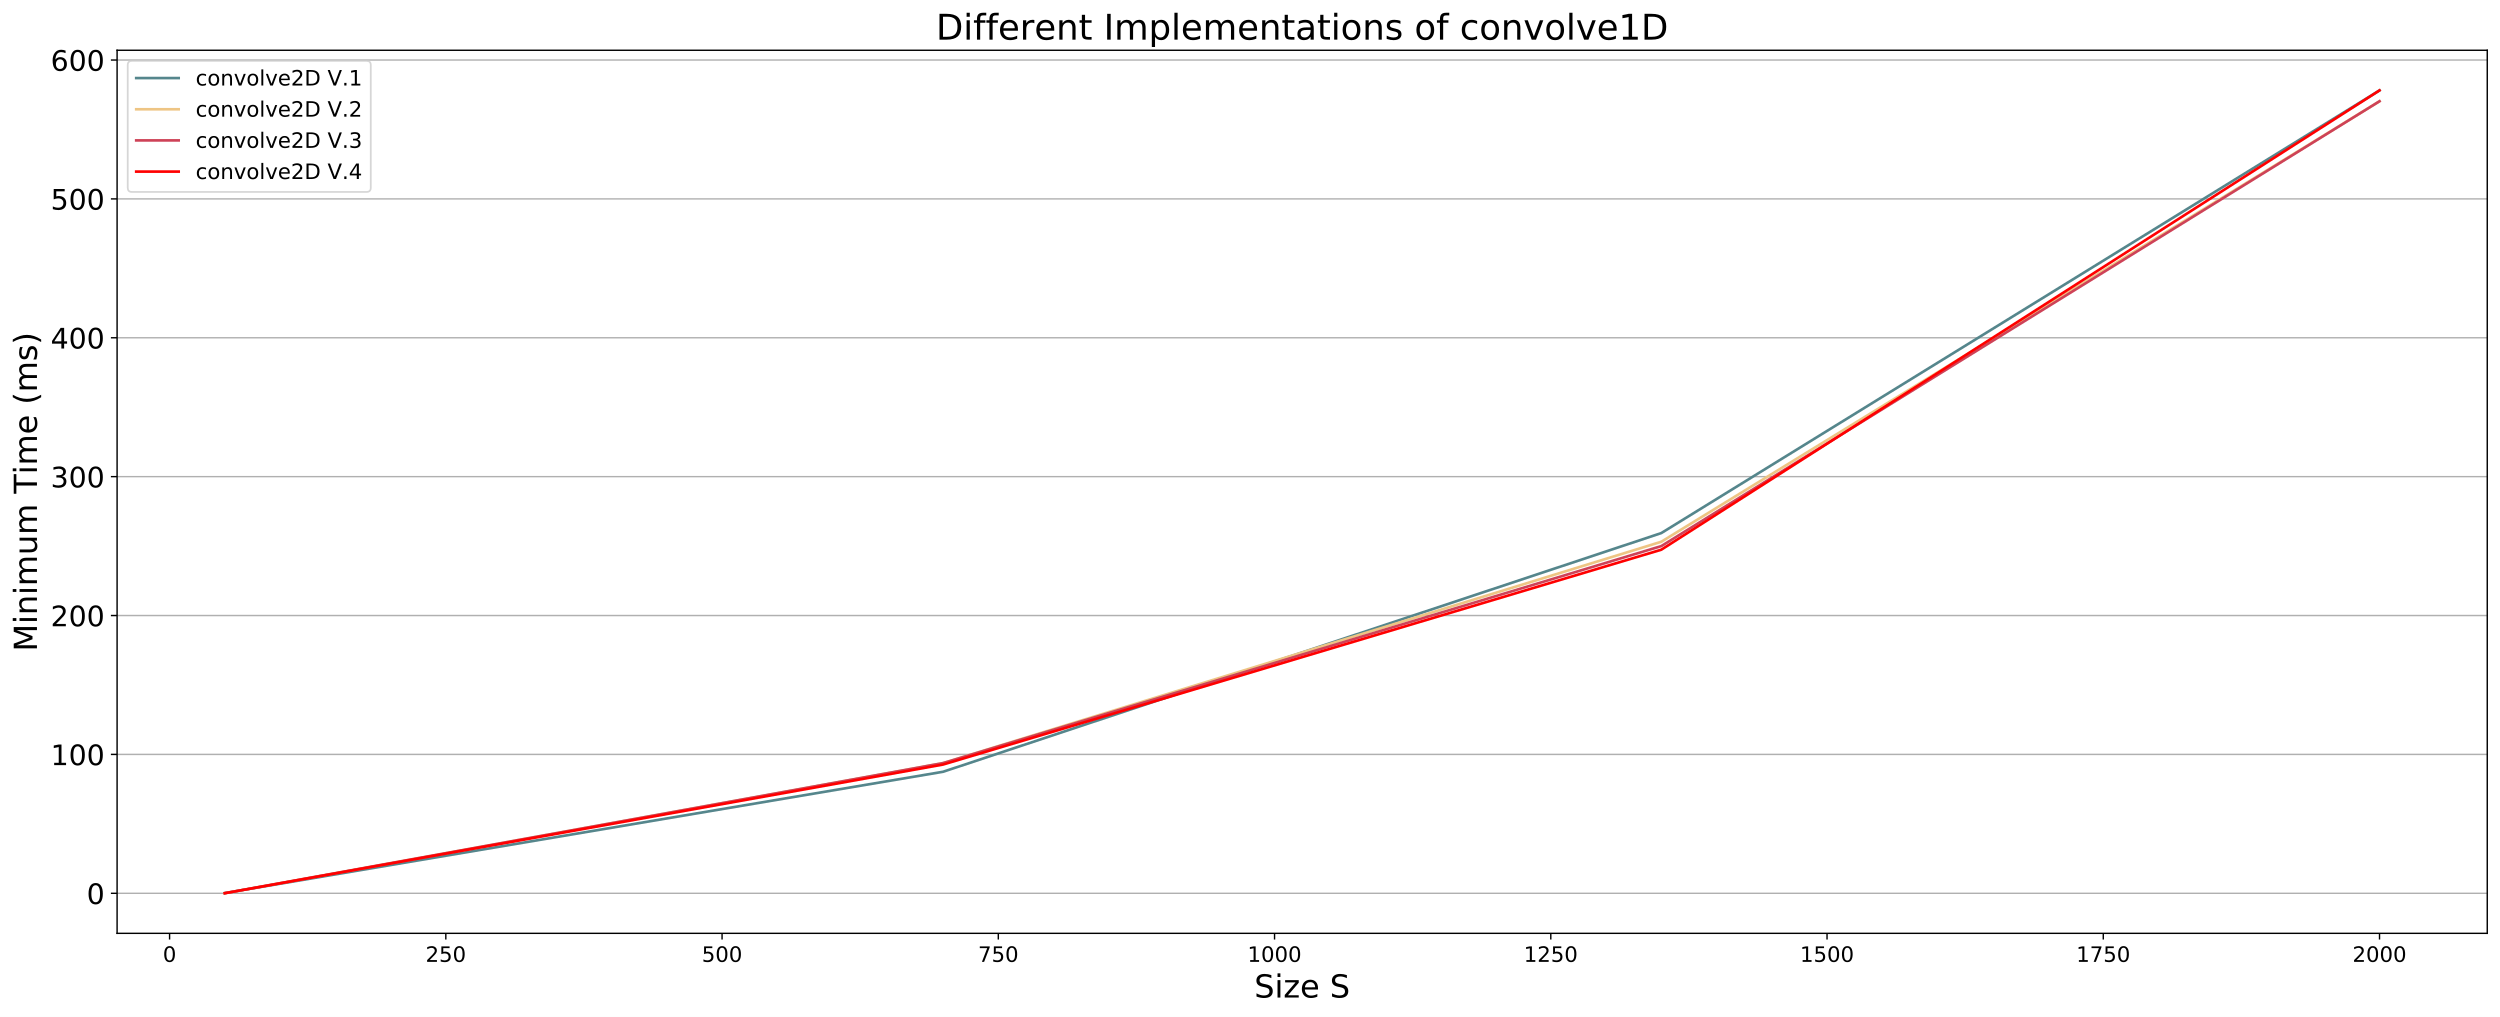
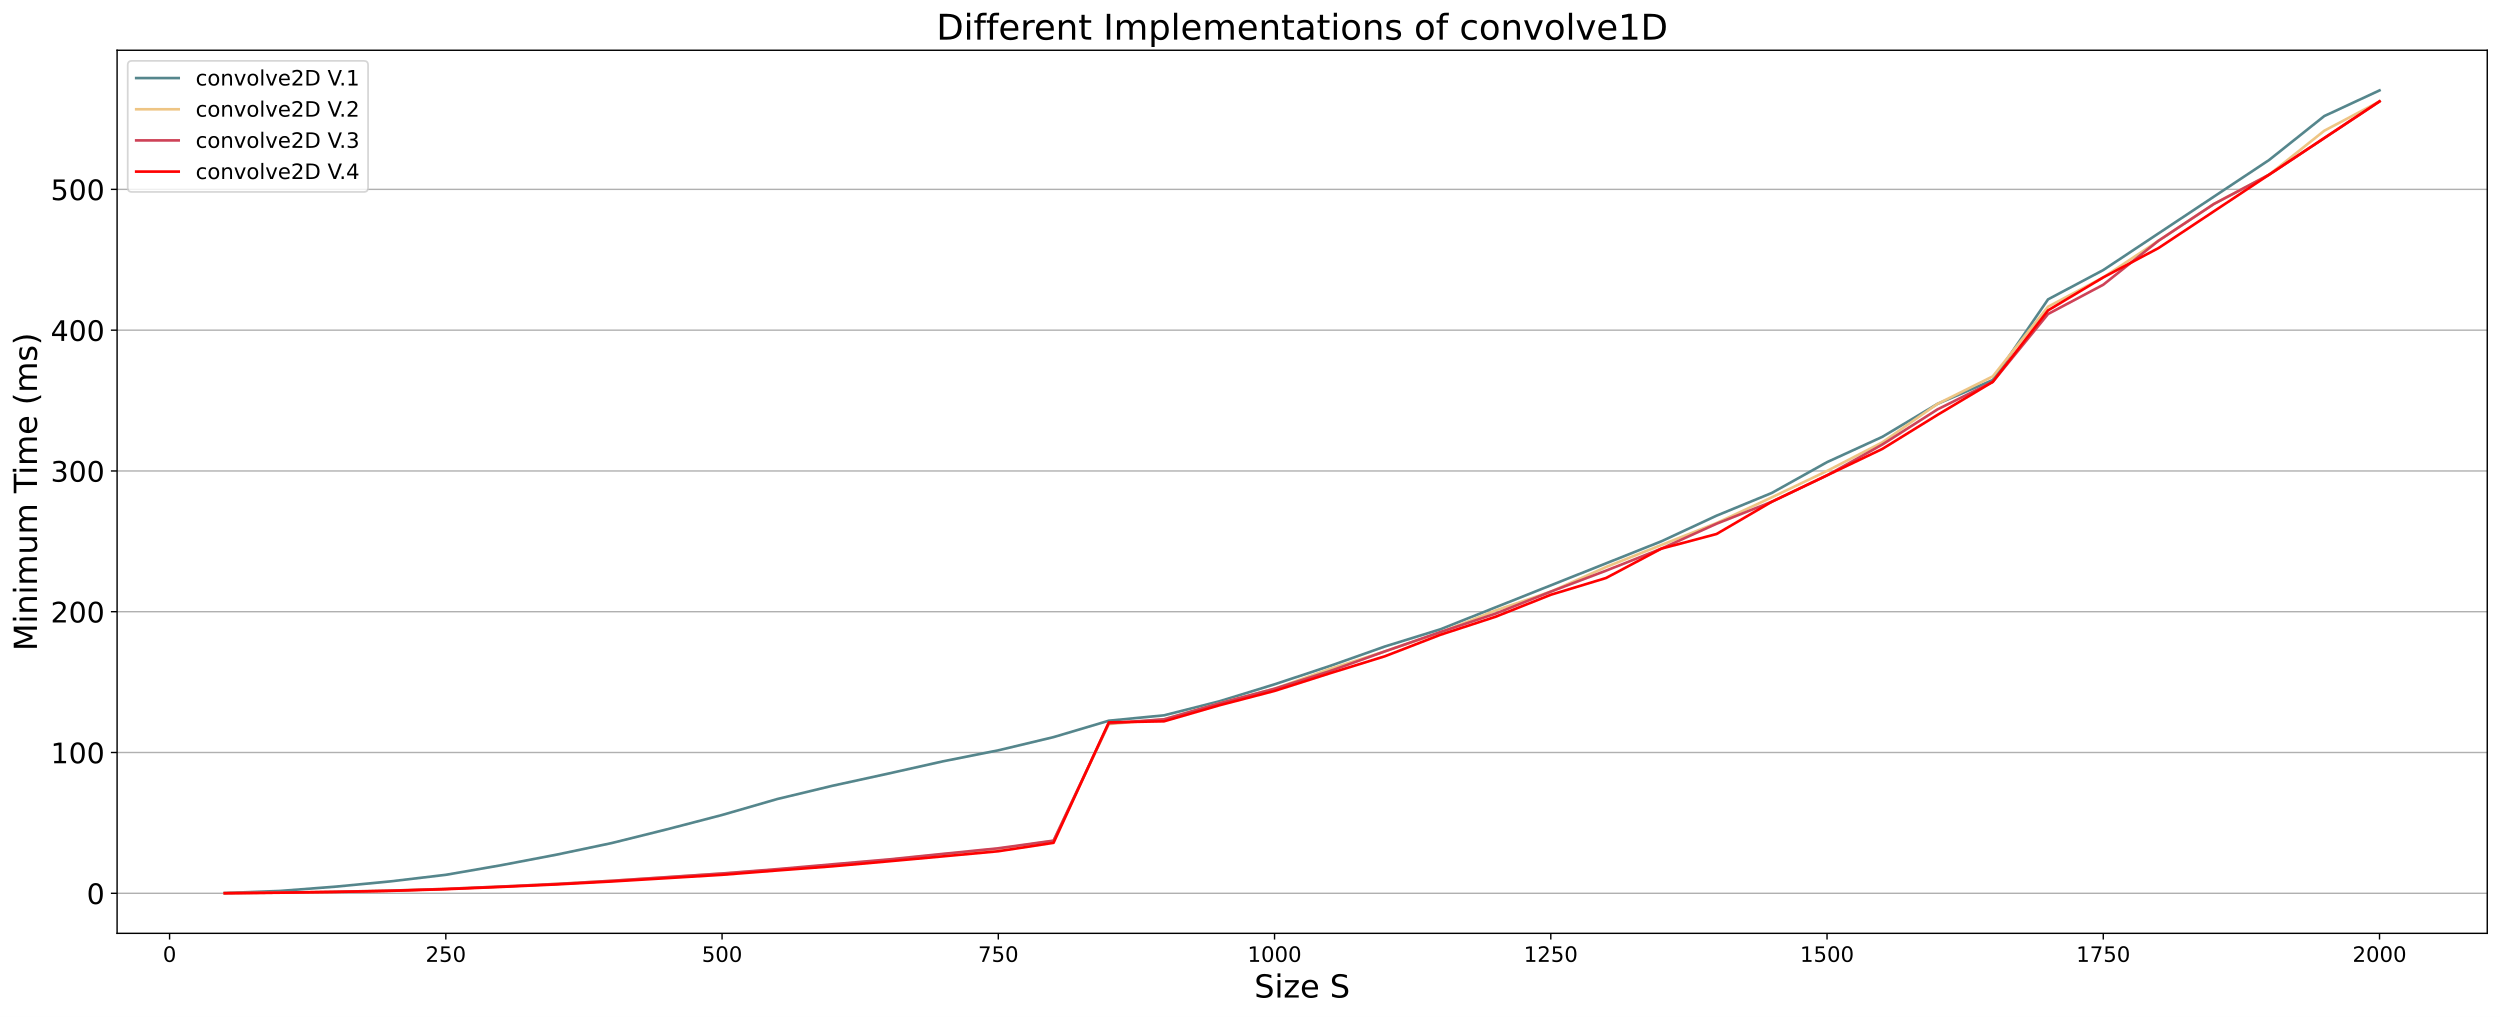
<svg xmlns="http://www.w3.org/2000/svg" xmlns:xlink="http://www.w3.org/1999/xlink" height="574.591pt" version="1.1" viewBox="0 0 1412.561 574.591" width="1412.561pt">
  <defs>
    <style type="text/css">
*{stroke-linecap:butt;stroke-linejoin:round;}
  </style>
  </defs>
  <g id="figure_1">
    <g id="patch_1">
      <path d="M 0 574.591  L 1412.561 574.591  L 1412.561 0  L 0 0  z " style="fill:#ffffff;" />
    </g>
    <g id="axes_1">
      <g id="patch_2">
        <path d="M 66.161 527.357  L 1405.361 527.357  L 1405.361 28.397  L 66.161 28.397  z " style="fill:#ffffff;" />
      </g>
      <g id="matplotlib.axis_1">
        <g id="xtick_1">
          <g id="line2d_1">
            <defs>
-               <path d="M 0 0  L 0 3.5  " id="m51ea90dd33" style="stroke:#000000;stroke-width:0.8;" />
-             </defs>
-             <g>
-               <use style="stroke:#000000;stroke-width:0.8;" x="95.817" xlink:href="#m51ea90dd33" y="527.357" />
+               <path d="M 0 0  L 0 3.5  " id="m5231cfa081" style="stroke:#000000;stroke-width:0.8;" />
+             </defs>
+             <g>
+               <use style="stroke:#000000;stroke-width:0.8;" x="95.817" xlink:href="#m5231cfa081" y="527.357" />
            </g>
          </g>
          <g id="text_1">
            <defs>
              <path d="M 31.781 66.406  Q 24.172 66.406 20.328 58.906  Q 16.5 51.422 16.5 36.375  Q 16.5 21.391 20.328 13.891  Q 24.172 6.391 31.781 6.391  Q 39.453 6.391 43.281 13.891  Q 47.125 21.391 47.125 36.375  Q 47.125 51.422 43.281 58.906  Q 39.453 66.406 31.781 66.406  z M 31.781 74.219  Q 44.047 74.219 50.516 64.516  Q 56.984 54.828 56.984 36.375  Q 56.984 17.969 50.516 8.266  Q 44.047 -1.422 31.781 -1.422  Q 19.531 -1.422 13.062 8.266  Q 6.594 17.969 6.594 36.375  Q 6.594 54.828 13.062 64.516  Q 19.531 74.219 31.781 74.219  z " id="DejaVuSans-48" />
            </defs>
            <g transform="translate(91.99907 543.475)scale(0.12 -0.12)">
              <use xlink:href="#DejaVuSans-48" />
            </g>
          </g>
        </g>
        <g id="xtick_2">
          <g id="line2d_2">
            <g>
-               <use style="stroke:#000000;stroke-width:0.8;" x="251.9" xlink:href="#m51ea90dd33" y="527.357" />
+               <use style="stroke:#000000;stroke-width:0.8;" x="251.9" xlink:href="#m5231cfa081" y="527.357" />
            </g>
          </g>
          <g id="text_2">
            <defs>
              <path d="M 19.188 8.297  L 53.609 8.297  L 53.609 0  L 7.328 0  L 7.328 8.297  Q 12.938 14.109 22.625 23.891  Q 32.328 33.688 34.812 36.531  Q 39.547 41.844 41.422 45.531  Q 43.312 49.219 43.312 52.781  Q 43.312 58.594 39.234 62.25  Q 35.156 65.922 28.609 65.922  Q 23.969 65.922 18.812 64.312  Q 13.672 62.703 7.812 59.422  L 7.812 69.391  Q 13.766 71.781 18.938 73  Q 24.125 74.219 28.422 74.219  Q 39.75 74.219 46.484 68.547  Q 53.219 62.891 53.219 53.422  Q 53.219 48.922 51.531 44.891  Q 49.859 40.875 45.406 35.406  Q 44.188 33.984 37.641 27.219  Q 31.109 20.453 19.188 8.297  z " id="DejaVuSans-50" />
              <path d="M 10.797 72.906  L 49.516 72.906  L 49.516 64.594  L 19.828 64.594  L 19.828 46.734  Q 21.969 47.469 24.109 47.828  Q 26.266 48.188 28.422 48.188  Q 40.625 48.188 47.75 41.5  Q 54.891 34.812 54.891 23.391  Q 54.891 11.625 47.562 5.094  Q 40.234 -1.422 26.906 -1.422  Q 22.312 -1.422 17.547 -0.641  Q 12.797 0.141 7.719 1.703  L 7.719 11.625  Q 12.109 9.234 16.797 8.062  Q 21.484 6.891 26.703 6.891  Q 35.156 6.891 40.078 11.328  Q 45.016 15.766 45.016 23.391  Q 45.016 31 40.078 35.438  Q 35.156 39.891 26.703 39.891  Q 22.75 39.891 18.812 39.016  Q 14.891 38.141 10.797 36.281  z " id="DejaVuSans-53" />
            </defs>
            <g transform="translate(240.448 543.475)scale(0.12 -0.12)">
              <use xlink:href="#DejaVuSans-50" />
              <use x="63.623" xlink:href="#DejaVuSans-53" />
              <use x="127.246" xlink:href="#DejaVuSans-48" />
            </g>
          </g>
        </g>
        <g id="xtick_3">
          <g id="line2d_3">
            <g>
-               <use style="stroke:#000000;stroke-width:0.8;" x="407.984" xlink:href="#m51ea90dd33" y="527.357" />
+               <use style="stroke:#000000;stroke-width:0.8;" x="407.984" xlink:href="#m5231cfa081" y="527.357" />
            </g>
          </g>
          <g id="text_3">
            <g transform="translate(396.5319 543.475)scale(0.12 -0.12)">
              <use xlink:href="#DejaVuSans-53" />
              <use x="63.623" xlink:href="#DejaVuSans-48" />
              <use x="127.246" xlink:href="#DejaVuSans-48" />
            </g>
          </g>
        </g>
        <g id="xtick_4">
          <g id="line2d_4">
            <g>
-               <use style="stroke:#000000;stroke-width:0.8;" x="564.068" xlink:href="#m51ea90dd33" y="527.357" />
+               <use style="stroke:#000000;stroke-width:0.8;" x="564.068" xlink:href="#m5231cfa081" y="527.357" />
            </g>
          </g>
          <g id="text_4">
            <defs>
              <path d="M 8.203 72.906  L 55.078 72.906  L 55.078 68.703  L 28.609 0  L 18.312 0  L 43.219 64.594  L 8.203 64.594  z " id="DejaVuSans-55" />
            </defs>
            <g transform="translate(552.6158 543.475)scale(0.12 -0.12)">
              <use xlink:href="#DejaVuSans-55" />
              <use x="63.623" xlink:href="#DejaVuSans-53" />
              <use x="127.246" xlink:href="#DejaVuSans-48" />
            </g>
          </g>
        </g>
        <g id="xtick_5">
          <g id="line2d_5">
            <g>
-               <use style="stroke:#000000;stroke-width:0.8;" x="720.152" xlink:href="#m51ea90dd33" y="527.357" />
+               <use style="stroke:#000000;stroke-width:0.8;" x="720.152" xlink:href="#m5231cfa081" y="527.357" />
            </g>
          </g>
          <g id="text_5">
            <defs>
              <path d="M 12.406 8.297  L 28.516 8.297  L 28.516 63.922  L 10.984 60.406  L 10.984 69.391  L 28.422 72.906  L 38.281 72.906  L 38.281 8.297  L 54.391 8.297  L 54.391 0  L 12.406 0  z " id="DejaVuSans-49" />
            </defs>
            <g transform="translate(704.8822 543.475)scale(0.12 -0.12)">
              <use xlink:href="#DejaVuSans-49" />
              <use x="63.623" xlink:href="#DejaVuSans-48" />
              <use x="127.246" xlink:href="#DejaVuSans-48" />
              <use x="190.869" xlink:href="#DejaVuSans-48" />
            </g>
          </g>
        </g>
        <g id="xtick_6">
          <g id="line2d_6">
            <g>
-               <use style="stroke:#000000;stroke-width:0.8;" x="876.236" xlink:href="#m51ea90dd33" y="527.357" />
+               <use style="stroke:#000000;stroke-width:0.8;" x="876.236" xlink:href="#m5231cfa081" y="527.357" />
            </g>
          </g>
          <g id="text_6">
            <g transform="translate(860.9661 543.475)scale(0.12 -0.12)">
              <use xlink:href="#DejaVuSans-49" />
              <use x="63.623" xlink:href="#DejaVuSans-50" />
              <use x="127.246" xlink:href="#DejaVuSans-53" />
              <use x="190.869" xlink:href="#DejaVuSans-48" />
            </g>
          </g>
        </g>
        <g id="xtick_7">
          <g id="line2d_7">
            <g>
-               <use style="stroke:#000000;stroke-width:0.8;" x="1032.32" xlink:href="#m51ea90dd33" y="527.357" />
+               <use style="stroke:#000000;stroke-width:0.8;" x="1032.32" xlink:href="#m5231cfa081" y="527.357" />
            </g>
          </g>
          <g id="text_7">
            <g transform="translate(1017.05 543.475)scale(0.12 -0.12)">
              <use xlink:href="#DejaVuSans-49" />
              <use x="63.623" xlink:href="#DejaVuSans-53" />
              <use x="127.246" xlink:href="#DejaVuSans-48" />
              <use x="190.869" xlink:href="#DejaVuSans-48" />
            </g>
          </g>
        </g>
        <g id="xtick_8">
          <g id="line2d_8">
            <g>
-               <use style="stroke:#000000;stroke-width:0.8;" x="1188.404" xlink:href="#m51ea90dd33" y="527.357" />
+               <use style="stroke:#000000;stroke-width:0.8;" x="1188.404" xlink:href="#m5231cfa081" y="527.357" />
            </g>
          </g>
          <g id="text_8">
            <g transform="translate(1173.134 543.475)scale(0.12 -0.12)">
              <use xlink:href="#DejaVuSans-49" />
              <use x="63.623" xlink:href="#DejaVuSans-55" />
              <use x="127.246" xlink:href="#DejaVuSans-53" />
              <use x="190.869" xlink:href="#DejaVuSans-48" />
            </g>
          </g>
        </g>
        <g id="xtick_9">
          <g id="line2d_9">
            <g>
-               <use style="stroke:#000000;stroke-width:0.8;" x="1344.488" xlink:href="#m51ea90dd33" y="527.357" />
+               <use style="stroke:#000000;stroke-width:0.8;" x="1344.488" xlink:href="#m5231cfa081" y="527.357" />
            </g>
          </g>
          <g id="text_9">
            <g transform="translate(1329.218 543.475)scale(0.12 -0.12)">
              <use xlink:href="#DejaVuSans-50" />
              <use x="63.623" xlink:href="#DejaVuSans-48" />
              <use x="127.246" xlink:href="#DejaVuSans-48" />
              <use x="190.869" xlink:href="#DejaVuSans-48" />
            </g>
          </g>
        </g>
        <g id="text_10">
          <defs>
            <path d="M 53.516 70.516  L 53.516 60.891  Q 47.906 63.578 42.922 64.891  Q 37.938 66.219 33.297 66.219  Q 25.25 66.219 20.875 63.094  Q 16.5 59.969 16.5 54.203  Q 16.5 49.359 19.406 46.891  Q 22.312 44.438 30.422 42.922  L 36.375 41.703  Q 47.406 39.594 52.656 34.297  Q 57.906 29 57.906 20.125  Q 57.906 9.516 50.797 4.047  Q 43.703 -1.422 29.984 -1.422  Q 24.812 -1.422 18.969 -0.25  Q 13.141 0.922 6.891 3.219  L 6.891 13.375  Q 12.891 10.016 18.656 8.297  Q 24.422 6.594 29.984 6.594  Q 38.422 6.594 43.016 9.906  Q 47.609 13.234 47.609 19.391  Q 47.609 24.75 44.312 27.781  Q 41.016 30.812 33.5 32.328  L 27.484 33.5  Q 16.453 35.688 11.516 40.375  Q 6.594 45.062 6.594 53.422  Q 6.594 63.094 13.406 68.656  Q 20.219 74.219 32.172 74.219  Q 37.312 74.219 42.625 73.281  Q 47.953 72.359 53.516 70.516  z " id="DejaVuSans-83" />
            <path d="M 9.422 54.688  L 18.406 54.688  L 18.406 0  L 9.422 0  z M 9.422 75.984  L 18.406 75.984  L 18.406 64.594  L 9.422 64.594  z " id="DejaVuSans-105" />
            <path d="M 5.516 54.688  L 48.188 54.688  L 48.188 46.484  L 14.406 7.172  L 48.188 7.172  L 48.188 0  L 4.297 0  L 4.297 8.203  L 38.094 47.516  L 5.516 47.516  z " id="DejaVuSans-122" />
            <path d="M 56.203 29.594  L 56.203 25.203  L 14.891 25.203  Q 15.484 15.922 20.484 11.062  Q 25.484 6.203 34.422 6.203  Q 39.594 6.203 44.453 7.469  Q 49.312 8.734 54.109 11.281  L 54.109 2.781  Q 49.266 0.734 44.188 -0.344  Q 39.109 -1.422 33.891 -1.422  Q 20.797 -1.422 13.156 6.188  Q 5.516 13.812 5.516 26.812  Q 5.516 40.234 12.766 48.109  Q 20.016 56 32.328 56  Q 43.359 56 49.781 48.891  Q 56.203 41.797 56.203 29.594  z M 47.219 32.234  Q 47.125 39.594 43.094 43.984  Q 39.062 48.391 32.422 48.391  Q 24.906 48.391 20.391 44.141  Q 15.875 39.891 15.188 32.172  z " id="DejaVuSans-101" />
            <path id="DejaVuSans-32" />
          </defs>
          <g transform="translate(708.7114 563.6478)scale(0.18 -0.18)">
            <use xlink:href="#DejaVuSans-83" />
            <use x="63.477" xlink:href="#DejaVuSans-105" />
            <use x="91.26" xlink:href="#DejaVuSans-122" />
            <use x="143.75" xlink:href="#DejaVuSans-101" />
            <use x="205.273" xlink:href="#DejaVuSans-32" />
            <use x="237.061" xlink:href="#DejaVuSans-83" />
          </g>
        </g>
      </g>
      <g id="matplotlib.axis_2">
        <g id="ytick_1">
          <g id="line2d_10">
-             <path clip-path="url(#pf130ac14be)" d="M 66.161 504.727  L 1405.361 504.727  " style="fill:none;stroke:#b0b0b0;stroke-linecap:square;stroke-width:0.8;" />
+             <path clip-path="url(#p68d13a7b28)" d="M 66.161 504.728  L 1405.361 504.728  " style="fill:none;stroke:#b0b0b0;stroke-linecap:square;stroke-width:0.8;" />
          </g>
          <g id="line2d_11">
            <defs>
-               <path d="M 0 0  L -3.5 0  " id="mb1d37bd60f" style="stroke:#000000;stroke-width:0.8;" />
-             </defs>
-             <g>
-               <use style="stroke:#000000;stroke-width:0.8;" x="66.161" xlink:href="#mb1d37bd60f" y="504.727" />
+               <path d="M 0 0  L -3.5 0  " id="mfa8d7cda1d" style="stroke:#000000;stroke-width:0.8;" />
+             </defs>
+             <g>
+               <use style="stroke:#000000;stroke-width:0.8;" x="66.161" xlink:href="#mfa8d7cda1d" y="504.728" />
            </g>
          </g>
          <g id="text_11">
-             <g transform="translate(48.98063 510.8062)scale(0.16 -0.16)">
+             <g transform="translate(48.98063 510.8069)scale(0.16 -0.16)">
              <use xlink:href="#DejaVuSans-48" />
            </g>
          </g>
        </g>
        <g id="ytick_2">
          <g id="line2d_12">
-             <path clip-path="url(#pf130ac14be)" d="M 66.161 426.258  L 1405.361 426.258  " style="fill:none;stroke:#b0b0b0;stroke-linecap:square;stroke-width:0.8;" />
+             <path clip-path="url(#p68d13a7b28)" d="M 66.161 425.184  L 1405.361 425.184  " style="fill:none;stroke:#b0b0b0;stroke-linecap:square;stroke-width:0.8;" />
          </g>
          <g id="line2d_13">
            <g>
-               <use style="stroke:#000000;stroke-width:0.8;" x="66.161" xlink:href="#mb1d37bd60f" y="426.258" />
+               <use style="stroke:#000000;stroke-width:0.8;" x="66.161" xlink:href="#mfa8d7cda1d" y="425.184" />
            </g>
          </g>
          <g id="text_12">
-             <g transform="translate(28.62063 432.3369)scale(0.16 -0.16)">
+             <g transform="translate(28.62063 431.2626)scale(0.16 -0.16)">
              <use xlink:href="#DejaVuSans-49" />
              <use x="63.623" xlink:href="#DejaVuSans-48" />
              <use x="127.246" xlink:href="#DejaVuSans-48" />
            </g>
          </g>
        </g>
        <g id="ytick_3">
          <g id="line2d_14">
-             <path clip-path="url(#pf130ac14be)" d="M 66.161 347.789  L 1405.361 347.789  " style="fill:none;stroke:#b0b0b0;stroke-linecap:square;stroke-width:0.8;" />
+             <path clip-path="url(#p68d13a7b28)" d="M 66.161 345.639  L 1405.361 345.639  " style="fill:none;stroke:#b0b0b0;stroke-linecap:square;stroke-width:0.8;" />
          </g>
          <g id="line2d_15">
            <g>
-               <use style="stroke:#000000;stroke-width:0.8;" x="66.161" xlink:href="#mb1d37bd60f" y="347.789" />
+               <use style="stroke:#000000;stroke-width:0.8;" x="66.161" xlink:href="#mfa8d7cda1d" y="345.639" />
            </g>
          </g>
          <g id="text_13">
-             <g transform="translate(28.62063 353.8676)scale(0.16 -0.16)">
+             <g transform="translate(28.62063 351.7182)scale(0.16 -0.16)">
              <use xlink:href="#DejaVuSans-50" />
              <use x="63.623" xlink:href="#DejaVuSans-48" />
              <use x="127.246" xlink:href="#DejaVuSans-48" />
            </g>
          </g>
        </g>
        <g id="ytick_4">
          <g id="line2d_16">
-             <path clip-path="url(#pf130ac14be)" d="M 66.161 269.32  L 1405.361 269.32  " style="fill:none;stroke:#b0b0b0;stroke-linecap:square;stroke-width:0.8;" />
+             <path clip-path="url(#p68d13a7b28)" d="M 66.161 266.095  L 1405.361 266.095  " style="fill:none;stroke:#b0b0b0;stroke-linecap:square;stroke-width:0.8;" />
          </g>
          <g id="line2d_17">
            <g>
-               <use style="stroke:#000000;stroke-width:0.8;" x="66.161" xlink:href="#mb1d37bd60f" y="269.32" />
+               <use style="stroke:#000000;stroke-width:0.8;" x="66.161" xlink:href="#mfa8d7cda1d" y="266.095" />
            </g>
          </g>
          <g id="text_14">
            <defs>
              <path d="M 40.578 39.312  Q 47.656 37.797 51.625 33  Q 55.609 28.219 55.609 21.188  Q 55.609 10.406 48.188 4.484  Q 40.766 -1.422 27.094 -1.422  Q 22.516 -1.422 17.656 -0.516  Q 12.797 0.391 7.625 2.203  L 7.625 11.719  Q 11.719 9.328 16.594 8.109  Q 21.484 6.891 26.812 6.891  Q 36.078 6.891 40.938 10.547  Q 45.797 14.203 45.797 21.188  Q 45.797 27.641 41.281 31.266  Q 36.766 34.906 28.719 34.906  L 20.219 34.906  L 20.219 43.016  L 29.109 43.016  Q 36.375 43.016 40.234 45.922  Q 44.094 48.828 44.094 54.297  Q 44.094 59.906 40.109 62.906  Q 36.141 65.922 28.719 65.922  Q 24.656 65.922 20.016 65.031  Q 15.375 64.156 9.812 62.312  L 9.812 71.094  Q 15.438 72.656 20.344 73.438  Q 25.25 74.219 29.594 74.219  Q 40.828 74.219 47.359 69.109  Q 53.906 64.016 53.906 55.328  Q 53.906 49.266 50.438 45.094  Q 46.969 40.922 40.578 39.312  z " id="DejaVuSans-51" />
            </defs>
-             <g transform="translate(28.62063 275.3983)scale(0.16 -0.16)">
+             <g transform="translate(28.62063 272.1739)scale(0.16 -0.16)">
              <use xlink:href="#DejaVuSans-51" />
              <use x="63.623" xlink:href="#DejaVuSans-48" />
              <use x="127.246" xlink:href="#DejaVuSans-48" />
            </g>
          </g>
        </g>
        <g id="ytick_5">
          <g id="line2d_18">
-             <path clip-path="url(#pf130ac14be)" d="M 66.161 190.85  L 1405.361 190.85  " style="fill:none;stroke:#b0b0b0;stroke-linecap:square;stroke-width:0.8;" />
+             <path clip-path="url(#p68d13a7b28)" d="M 66.161 186.551  L 1405.361 186.551  " style="fill:none;stroke:#b0b0b0;stroke-linecap:square;stroke-width:0.8;" />
          </g>
          <g id="line2d_19">
            <g>
-               <use style="stroke:#000000;stroke-width:0.8;" x="66.161" xlink:href="#mb1d37bd60f" y="190.85" />
+               <use style="stroke:#000000;stroke-width:0.8;" x="66.161" xlink:href="#mfa8d7cda1d" y="186.551" />
            </g>
          </g>
          <g id="text_15">
            <defs>
              <path d="M 37.797 64.312  L 12.891 25.391  L 37.797 25.391  z M 35.203 72.906  L 47.609 72.906  L 47.609 25.391  L 58.016 25.391  L 58.016 17.188  L 47.609 17.188  L 47.609 0  L 37.797 0  L 37.797 17.188  L 4.891 17.188  L 4.891 26.703  z " id="DejaVuSans-52" />
            </defs>
-             <g transform="translate(28.62063 196.929)scale(0.16 -0.16)">
+             <g transform="translate(28.62063 192.6296)scale(0.16 -0.16)">
              <use xlink:href="#DejaVuSans-52" />
              <use x="63.623" xlink:href="#DejaVuSans-48" />
              <use x="127.246" xlink:href="#DejaVuSans-48" />
            </g>
          </g>
        </g>
        <g id="ytick_6">
          <g id="line2d_20">
-             <path clip-path="url(#pf130ac14be)" d="M 66.161 112.381  L 1405.361 112.381  " style="fill:none;stroke:#b0b0b0;stroke-linecap:square;stroke-width:0.8;" />
+             <path clip-path="url(#p68d13a7b28)" d="M 66.161 107.006  L 1405.361 107.006  " style="fill:none;stroke:#b0b0b0;stroke-linecap:square;stroke-width:0.8;" />
          </g>
          <g id="line2d_21">
            <g>
-               <use style="stroke:#000000;stroke-width:0.8;" x="66.161" xlink:href="#mb1d37bd60f" y="112.381" />
+               <use style="stroke:#000000;stroke-width:0.8;" x="66.161" xlink:href="#mfa8d7cda1d" y="107.006" />
            </g>
          </g>
          <g id="text_16">
-             <g transform="translate(28.62063 118.4598)scale(0.16 -0.16)">
+             <g transform="translate(28.62063 113.0852)scale(0.16 -0.16)">
              <use xlink:href="#DejaVuSans-53" />
              <use x="63.623" xlink:href="#DejaVuSans-48" />
              <use x="127.246" xlink:href="#DejaVuSans-48" />
            </g>
          </g>
        </g>
-         <g id="ytick_7">
-           <g id="line2d_22">
-             <path clip-path="url(#pf130ac14be)" d="M 66.161 33.912  L 1405.361 33.912  " style="fill:none;stroke:#b0b0b0;stroke-linecap:square;stroke-width:0.8;" />
-           </g>
-           <g id="line2d_23">
-             <g>
-               <use style="stroke:#000000;stroke-width:0.8;" x="66.161" xlink:href="#mb1d37bd60f" y="33.912" />
-             </g>
-           </g>
-           <g id="text_17">
-             <defs>
-               <path d="M 33.016 40.375  Q 26.375 40.375 22.484 35.828  Q 18.609 31.297 18.609 23.391  Q 18.609 15.531 22.484 10.953  Q 26.375 6.391 33.016 6.391  Q 39.656 6.391 43.531 10.953  Q 47.406 15.531 47.406 23.391  Q 47.406 31.297 43.531 35.828  Q 39.656 40.375 33.016 40.375  z M 52.594 71.297  L 52.594 62.312  Q 48.875 64.062 45.094 64.984  Q 41.312 65.922 37.594 65.922  Q 27.828 65.922 22.672 59.328  Q 17.531 52.734 16.797 39.406  Q 19.672 43.656 24.016 45.922  Q 28.375 48.188 33.594 48.188  Q 44.578 48.188 50.953 41.516  Q 57.328 34.859 57.328 23.391  Q 57.328 12.156 50.688 5.359  Q 44.047 -1.422 33.016 -1.422  Q 20.359 -1.422 13.672 8.266  Q 6.984 17.969 6.984 36.375  Q 6.984 53.656 15.188 63.938  Q 23.391 74.219 37.203 74.219  Q 40.922 74.219 44.703 73.484  Q 48.484 72.75 52.594 71.297  z " id="DejaVuSans-54" />
-             </defs>
-             <g transform="translate(28.62063 39.99047)scale(0.16 -0.16)">
-               <use xlink:href="#DejaVuSans-54" />
-               <use x="63.623" xlink:href="#DejaVuSans-48" />
-               <use x="127.246" xlink:href="#DejaVuSans-48" />
-             </g>
-           </g>
-         </g>
-         <g id="text_18">
+         <g id="text_17">
          <defs>
            <path d="M 9.812 72.906  L 24.516 72.906  L 43.109 23.297  L 61.812 72.906  L 76.516 72.906  L 76.516 0  L 66.891 0  L 66.891 64.016  L 48.094 14.016  L 38.188 14.016  L 19.391 64.016  L 19.391 0  L 9.812 0  z " id="DejaVuSans-77" />
            <path d="M 54.891 33.016  L 54.891 0  L 45.906 0  L 45.906 32.719  Q 45.906 40.484 42.875 44.328  Q 39.844 48.188 33.797 48.188  Q 26.516 48.188 22.312 43.547  Q 18.109 38.922 18.109 30.906  L 18.109 0  L 9.078 0  L 9.078 54.688  L 18.109 54.688  L 18.109 46.188  Q 21.344 51.125 25.703 53.562  Q 30.078 56 35.797 56  Q 45.219 56 50.047 50.172  Q 54.891 44.344 54.891 33.016  z " id="DejaVuSans-110" />
            <path d="M 52 44.188  Q 55.375 50.25 60.062 53.125  Q 64.75 56 71.094 56  Q 79.641 56 84.281 50.016  Q 88.922 44.047 88.922 33.016  L 88.922 0  L 79.891 0  L 79.891 32.719  Q 79.891 40.578 77.094 44.375  Q 74.312 48.188 68.609 48.188  Q 61.625 48.188 57.562 43.547  Q 53.516 38.922 53.516 30.906  L 53.516 0  L 44.484 0  L 44.484 32.719  Q 44.484 40.625 41.703 44.406  Q 38.922 48.188 33.109 48.188  Q 26.219 48.188 22.156 43.531  Q 18.109 38.875 18.109 30.906  L 18.109 0  L 9.078 0  L 9.078 54.688  L 18.109 54.688  L 18.109 46.188  Q 21.188 51.219 25.484 53.609  Q 29.781 56 35.688 56  Q 41.656 56 45.828 52.969  Q 50 49.953 52 44.188  z " id="DejaVuSans-109" />
            <path d="M 8.5 21.578  L 8.5 54.688  L 17.484 54.688  L 17.484 21.922  Q 17.484 14.156 20.5 10.266  Q 23.531 6.391 29.594 6.391  Q 36.859 6.391 41.078 11.031  Q 45.312 15.672 45.312 23.688  L 45.312 54.688  L 54.297 54.688  L 54.297 0  L 45.312 0  L 45.312 8.406  Q 42.047 3.422 37.719 1  Q 33.406 -1.422 27.688 -1.422  Q 18.266 -1.422 13.375 4.438  Q 8.5 10.297 8.5 21.578  z M 31.109 56  z " id="DejaVuSans-117" />
            <path d="M -0.297 72.906  L 61.375 72.906  L 61.375 64.594  L 35.5 64.594  L 35.5 0  L 25.594 0  L 25.594 64.594  L -0.297 64.594  z " id="DejaVuSans-84" />
            <path d="M 31 75.875  Q 24.469 64.656 21.281 53.656  Q 18.109 42.672 18.109 31.391  Q 18.109 20.125 21.312 9.062  Q 24.516 -2 31 -13.188  L 23.188 -13.188  Q 15.875 -1.703 12.234 9.375  Q 8.594 20.453 8.594 31.391  Q 8.594 42.281 12.203 53.312  Q 15.828 64.359 23.188 75.875  z " id="DejaVuSans-40" />
            <path d="M 44.281 53.078  L 44.281 44.578  Q 40.484 46.531 36.375 47.5  Q 32.281 48.484 27.875 48.484  Q 21.188 48.484 17.844 46.438  Q 14.5 44.391 14.5 40.281  Q 14.5 37.156 16.891 35.375  Q 19.281 33.594 26.516 31.984  L 29.594 31.297  Q 39.156 29.25 43.188 25.516  Q 47.219 21.781 47.219 15.094  Q 47.219 7.469 41.188 3.016  Q 35.156 -1.422 24.609 -1.422  Q 20.219 -1.422 15.453 -0.562  Q 10.688 0.297 5.422 2  L 5.422 11.281  Q 10.406 8.688 15.234 7.391  Q 20.062 6.109 24.812 6.109  Q 31.156 6.109 34.562 8.281  Q 37.984 10.453 37.984 14.406  Q 37.984 18.062 35.516 20.016  Q 33.062 21.969 24.703 23.781  L 21.578 24.516  Q 13.234 26.266 9.516 29.906  Q 5.812 33.547 5.812 39.891  Q 5.812 47.609 11.281 51.797  Q 16.75 56 26.812 56  Q 31.781 56 36.172 55.266  Q 40.578 54.547 44.281 53.078  z " id="DejaVuSans-115" />
            <path d="M 8.016 75.875  L 15.828 75.875  Q 23.141 64.359 26.781 53.312  Q 30.422 42.281 30.422 31.391  Q 30.422 20.453 26.781 9.375  Q 23.141 -1.703 15.828 -13.188  L 8.016 -13.188  Q 14.5 -2 17.703 9.062  Q 20.906 20.125 20.906 31.391  Q 20.906 42.672 17.703 53.656  Q 14.5 64.656 8.016 75.875  z " id="DejaVuSans-41" />
          </defs>
-           <g transform="translate(20.87719 368.0794)rotate(-90)scale(0.18 -0.18)">
+           <g transform="translate(20.87719 367.8023)rotate(-90)scale(0.18 -0.18)">
            <use xlink:href="#DejaVuSans-77" />
            <use x="86.279" xlink:href="#DejaVuSans-105" />
            <use x="114.062" xlink:href="#DejaVuSans-110" />
            <use x="177.441" xlink:href="#DejaVuSans-105" />
            <use x="205.225" xlink:href="#DejaVuSans-109" />
            <use x="302.637" xlink:href="#DejaVuSans-117" />
            <use x="366.016" xlink:href="#DejaVuSans-109" />
            <use x="463.428" xlink:href="#DejaVuSans-32" />
            <use x="495.215" xlink:href="#DejaVuSans-84" />
-             <use x="556.252" xlink:href="#DejaVuSans-105" />
-             <use x="584.035" xlink:href="#DejaVuSans-109" />
-             <use x="681.447" xlink:href="#DejaVuSans-101" />
-             <use x="742.971" xlink:href="#DejaVuSans-32" />
-             <use x="774.758" xlink:href="#DejaVuSans-40" />
-             <use x="813.771" xlink:href="#DejaVuSans-109" />
-             <use x="911.184" xlink:href="#DejaVuSans-115" />
-             <use x="963.283" xlink:href="#DejaVuSans-41" />
-           </g>
-         </g>
+             <use x="553.174" xlink:href="#DejaVuSans-105" />
+             <use x="580.957" xlink:href="#DejaVuSans-109" />
+             <use x="678.369" xlink:href="#DejaVuSans-101" />
+             <use x="739.893" xlink:href="#DejaVuSans-32" />
+             <use x="771.68" xlink:href="#DejaVuSans-40" />
+             <use x="810.693" xlink:href="#DejaVuSans-109" />
+             <use x="908.105" xlink:href="#DejaVuSans-115" />
+             <use x="960.205" xlink:href="#DejaVuSans-41" />
+           </g>
+         </g>
+       </g>
+       <g id="line2d_22">
+         <path clip-path="url(#p68d13a7b28)" d="M 127.033 504.582  L 158.25 503.396  L 189.467 500.987  L 220.684 497.99  L 251.9 494.288  L 283.117 488.877  L 314.334 482.919  L 345.551 476.365  L 376.768 468.607  L 407.984 460.482  L 439.201 451.462  L 470.418 443.965  L 501.635 437.147  L 532.852 430.155  L 564.068 423.941  L 595.285 416.484  L 626.502 407.21  L 657.719 404.168  L 688.935 396.259  L 720.152 386.655  L 751.369 376.297  L 782.586 365.249  L 813.803 355.583  L 845.019 343.154  L 876.236 330.725  L 907.453 318.296  L 938.67 305.867  L 969.886 291.367  L 1001.103 278.524  L 1032.32 261.124  L 1063.537 246.831  L 1094.754 228.187  L 1125.97 214.723  L 1157.187 169.15  L 1188.404 152.579  L 1219.621 131.864  L 1250.838 111.149  L 1282.054 90.435  L 1313.271 65.577  L 1344.488 51.077  " style="fill:none;stroke:#55868c;stroke-linecap:square;stroke-width:1.5;" />
+       </g>
+       <g id="line2d_23">
+         <path clip-path="url(#p68d13a7b28)" d="M 127.033 504.67  L 158.25 504.362  L 189.467 503.893  L 220.684 503.264  L 251.9 502.231  L 283.117 500.944  L 314.334 499.41  L 345.551 497.683  L 376.768 495.698  L 407.984 493.542  L 439.201 491.379  L 470.418 488.697  L 501.635 485.863  L 532.852 482.685  L 564.068 479.594  L 595.285 475.118  L 626.502 409.122  L 657.719 406.428  L 688.935 397.388  L 720.152 389.14  L 751.369 377.954  L 782.586 368.011  L 813.803 357.358  L 845.019 344.929  L 876.236 334.276  L 907.453 320.368  L 938.67 307.939  L 969.886 295.51  L 1001.103 281.01  L 1032.32 266.095  L 1063.537 249.938  L 1094.754 228.187  L 1125.97 212.651  L 1157.187 173.293  L 1188.404 156.722  L 1219.621 136.007  L 1250.838 115.292  L 1282.054 98.721  L 1313.271 73.863  L 1344.488 57.291  " style="fill:none;stroke:#eec584;stroke-linecap:square;stroke-width:1.5;" />
      </g>
      <g id="line2d_24">
-         <path clip-path="url(#pf130ac14be)" d="M 127.033 504.585  L 532.852 436.067  L 938.67 301.198  L 1344.488 51.077  " style="fill:none;stroke:#55868c;stroke-linecap:square;stroke-width:1.5;" />
+         <path clip-path="url(#p68d13a7b28)" d="M 127.033 504.67  L 158.25 504.358  L 189.467 503.883  L 220.684 503.231  L 251.9 502.259  L 283.117 500.901  L 314.334 499.47  L 345.551 497.683  L 376.768 495.601  L 407.984 493.542  L 439.201 491.072  L 470.418 488.337  L 501.635 485.641  L 532.852 482.45  L 564.068 479.292  L 595.285 474.974  L 626.502 408.687  L 657.719 406.428  L 688.935 397.388  L 720.152 389.14  L 751.369 379.197  L 782.586 368.011  L 813.803 357.136  L 845.019 346.705  L 876.236 334.276  L 907.453 322.439  L 938.67 310.01  L 969.886 295.924  L 1001.103 283.495  L 1032.32 268.581  L 1063.537 251.181  L 1094.754 231.295  L 1125.97 215.758  L 1157.187 177.436  L 1188.404 160.865  L 1219.621 136.007  L 1250.838 115.292  L 1282.054 98.721  L 1313.271 78.006  L 1344.488 57.291  " style="fill:none;stroke:#ce4257;stroke-linecap:square;stroke-width:1.5;" />
      </g>
      <g id="line2d_25">
-         <path clip-path="url(#pf130ac14be)" d="M 127.033 504.671  L 532.852 431.162  L 938.67 306.102  L 1344.488 57.207  " style="fill:none;stroke:#eec584;stroke-linecap:square;stroke-width:1.5;" />
-       </g>
-       <g id="line2d_26">
-         <path clip-path="url(#pf130ac14be)" d="M 127.033 504.671  L 532.852 431.162  L 938.67 308.554  L 1344.488 57.207  " style="fill:none;stroke:#ce4257;stroke-linecap:square;stroke-width:1.5;" />
-       </g>
-       <g id="line2d_27">
-         <path clip-path="url(#pf130ac14be)" d="M 127.033 504.677  L 532.852 431.98  L 938.67 310.598  L 1344.488 51.077  " style="fill:none;stroke:#ff0000;stroke-linecap:square;stroke-width:1.5;" />
+         <path clip-path="url(#p68d13a7b28)" d="M 127.033 504.677  L 158.25 504.399  L 189.467 503.971  L 220.684 503.356  L 251.9 502.411  L 283.117 501.148  L 314.334 499.734  L 345.551 498.065  L 376.768 496.183  L 407.984 494.288  L 439.201 491.839  L 470.418 489.482  L 501.635 486.706  L 532.852 483.857  L 564.068 480.975  L 595.285 476.215  L 626.502 408.166  L 657.719 407.558  L 688.935 398.518  L 720.152 390.383  L 751.369 380.44  L 782.586 370.773  L 813.803 358.69  L 845.019 348.48  L 876.236 336.052  L 907.453 326.582  L 938.67 310.01  L 969.886 301.724  L 1001.103 283.495  L 1032.32 268.581  L 1063.537 253.666  L 1094.754 234.402  L 1125.97 215.758  L 1157.187 175.365  L 1188.404 156.722  L 1219.621 140.15  L 1250.838 119.435  L 1282.054 98.721  L 1313.271 78.006  L 1344.488 57.291  " style="fill:none;stroke:#ff0000;stroke-linecap:square;stroke-width:1.5;" />
      </g>
      <g id="patch_3">
        <path d="M 66.161 527.357  L 66.161 28.397  " style="fill:none;stroke:#000000;stroke-linecap:square;stroke-linejoin:miter;stroke-width:0.8;" />
      </g>
      <g id="patch_4">
        <path d="M 1405.361 527.357  L 1405.361 28.397  " style="fill:none;stroke:#000000;stroke-linecap:square;stroke-linejoin:miter;stroke-width:0.8;" />
      </g>
      <g id="patch_5">
        <path d="M 66.161 527.357  L 1405.361 527.357  " style="fill:none;stroke:#000000;stroke-linecap:square;stroke-linejoin:miter;stroke-width:0.8;" />
      </g>
      <g id="patch_6">
        <path d="M 66.161 28.397  L 1405.361 28.397  " style="fill:none;stroke:#000000;stroke-linecap:square;stroke-linejoin:miter;stroke-width:0.8;" />
      </g>
-       <g id="text_19">
+       <g id="text_18">
        <defs>
          <path d="M 19.672 64.797  L 19.672 8.109  L 31.594 8.109  Q 46.688 8.109 53.688 14.938  Q 60.688 21.781 60.688 36.531  Q 60.688 51.172 53.688 57.984  Q 46.688 64.797 31.594 64.797  z M 9.812 72.906  L 30.078 72.906  Q 51.266 72.906 61.172 64.094  Q 71.094 55.281 71.094 36.531  Q 71.094 17.672 61.125 8.828  Q 51.172 0 30.078 0  L 9.812 0  z " id="DejaVuSans-68" />
          <path d="M 37.109 75.984  L 37.109 68.5  L 28.516 68.5  Q 23.688 68.5 21.797 66.547  Q 19.922 64.594 19.922 59.516  L 19.922 54.688  L 34.719 54.688  L 34.719 47.703  L 19.922 47.703  L 19.922 0  L 10.891 0  L 10.891 47.703  L 2.297 47.703  L 2.297 54.688  L 10.891 54.688  L 10.891 58.5  Q 10.891 67.625 15.141 71.797  Q 19.391 75.984 28.609 75.984  z " id="DejaVuSans-102" />
          <path d="M 41.109 46.297  Q 39.594 47.172 37.812 47.578  Q 36.031 48 33.891 48  Q 26.266 48 22.188 43.047  Q 18.109 38.094 18.109 28.812  L 18.109 0  L 9.078 0  L 9.078 54.688  L 18.109 54.688  L 18.109 46.188  Q 20.953 51.172 25.484 53.578  Q 30.031 56 36.531 56  Q 37.453 56 38.578 55.875  Q 39.703 55.766 41.062 55.516  z " id="DejaVuSans-114" />
          <path d="M 18.312 70.219  L 18.312 54.688  L 36.812 54.688  L 36.812 47.703  L 18.312 47.703  L 18.312 18.016  Q 18.312 11.328 20.141 9.422  Q 21.969 7.516 27.594 7.516  L 36.812 7.516  L 36.812 0  L 27.594 0  Q 17.188 0 13.234 3.875  Q 9.281 7.766 9.281 18.016  L 9.281 47.703  L 2.688 47.703  L 2.688 54.688  L 9.281 54.688  L 9.281 70.219  z " id="DejaVuSans-116" />
          <path d="M 9.812 72.906  L 19.672 72.906  L 19.672 0  L 9.812 0  z " id="DejaVuSans-73" />
          <path d="M 18.109 8.203  L 18.109 -20.797  L 9.078 -20.797  L 9.078 54.688  L 18.109 54.688  L 18.109 46.391  Q 20.953 51.266 25.266 53.625  Q 29.594 56 35.594 56  Q 45.562 56 51.781 48.094  Q 58.016 40.188 58.016 27.297  Q 58.016 14.406 51.781 6.484  Q 45.562 -1.422 35.594 -1.422  Q 29.594 -1.422 25.266 0.953  Q 20.953 3.328 18.109 8.203  z M 48.688 27.297  Q 48.688 37.203 44.609 42.844  Q 40.531 48.484 33.406 48.484  Q 26.266 48.484 22.188 42.844  Q 18.109 37.203 18.109 27.297  Q 18.109 17.391 22.188 11.75  Q 26.266 6.109 33.406 6.109  Q 40.531 6.109 44.609 11.75  Q 48.688 17.391 48.688 27.297  z " id="DejaVuSans-112" />
          <path d="M 9.422 75.984  L 18.406 75.984  L 18.406 0  L 9.422 0  z " id="DejaVuSans-108" />
          <path d="M 34.281 27.484  Q 23.391 27.484 19.188 25  Q 14.984 22.516 14.984 16.5  Q 14.984 11.719 18.141 8.906  Q 21.297 6.109 26.703 6.109  Q 34.188 6.109 38.703 11.406  Q 43.219 16.703 43.219 25.484  L 43.219 27.484  z M 52.203 31.203  L 52.203 0  L 43.219 0  L 43.219 8.297  Q 40.141 3.328 35.547 0.953  Q 30.953 -1.422 24.312 -1.422  Q 15.922 -1.422 10.953 3.297  Q 6 8.016 6 15.922  Q 6 25.141 12.172 29.828  Q 18.359 34.516 30.609 34.516  L 43.219 34.516  L 43.219 35.406  Q 43.219 41.609 39.141 45  Q 35.062 48.391 27.688 48.391  Q 23 48.391 18.547 47.266  Q 14.109 46.141 10.016 43.891  L 10.016 52.203  Q 14.938 54.109 19.578 55.047  Q 24.219 56 28.609 56  Q 40.484 56 46.344 49.844  Q 52.203 43.703 52.203 31.203  z " id="DejaVuSans-97" />
          <path d="M 30.609 48.391  Q 23.391 48.391 19.188 42.75  Q 14.984 37.109 14.984 27.297  Q 14.984 17.484 19.156 11.844  Q 23.344 6.203 30.609 6.203  Q 37.797 6.203 41.984 11.859  Q 46.188 17.531 46.188 27.297  Q 46.188 37.016 41.984 42.703  Q 37.797 48.391 30.609 48.391  z M 30.609 56  Q 42.328 56 49.016 48.375  Q 55.719 40.766 55.719 27.297  Q 55.719 13.875 49.016 6.219  Q 42.328 -1.422 30.609 -1.422  Q 18.844 -1.422 12.172 6.219  Q 5.516 13.875 5.516 27.297  Q 5.516 40.766 12.172 48.375  Q 18.844 56 30.609 56  z " id="DejaVuSans-111" />
          <path d="M 48.781 52.594  L 48.781 44.188  Q 44.969 46.297 41.141 47.344  Q 37.312 48.391 33.406 48.391  Q 24.656 48.391 19.812 42.844  Q 14.984 37.312 14.984 27.297  Q 14.984 17.281 19.812 11.734  Q 24.656 6.203 33.406 6.203  Q 37.312 6.203 41.141 7.25  Q 44.969 8.297 48.781 10.406  L 48.781 2.094  Q 45.016 0.344 40.984 -0.531  Q 36.969 -1.422 32.422 -1.422  Q 20.062 -1.422 12.781 6.344  Q 5.516 14.109 5.516 27.297  Q 5.516 40.672 12.859 48.328  Q 20.219 56 33.016 56  Q 37.156 56 41.109 55.141  Q 45.062 54.297 48.781 52.594  z " id="DejaVuSans-99" />
          <path d="M 2.984 54.688  L 12.5 54.688  L 29.594 8.797  L 46.688 54.688  L 56.203 54.688  L 35.688 0  L 23.484 0  z " id="DejaVuSans-118" />
        </defs>
-         <g transform="translate(528.8778 22.39688)scale(0.2 -0.2)">
+         <g transform="translate(529.0997 22.39688)scale(0.2 -0.2)">
          <use xlink:href="#DejaVuSans-68" />
          <use x="77.002" xlink:href="#DejaVuSans-105" />
          <use x="104.785" xlink:href="#DejaVuSans-102" />
          <use x="139.99" xlink:href="#DejaVuSans-102" />
          <use x="175.195" xlink:href="#DejaVuSans-101" />
          <use x="236.719" xlink:href="#DejaVuSans-114" />
-           <use x="277.801" xlink:href="#DejaVuSans-101" />
-           <use x="339.324" xlink:href="#DejaVuSans-110" />
-           <use x="402.703" xlink:href="#DejaVuSans-116" />
-           <use x="441.912" xlink:href="#DejaVuSans-32" />
-           <use x="473.699" xlink:href="#DejaVuSans-73" />
-           <use x="503.191" xlink:href="#DejaVuSans-109" />
-           <use x="600.604" xlink:href="#DejaVuSans-112" />
-           <use x="664.08" xlink:href="#DejaVuSans-108" />
-           <use x="691.863" xlink:href="#DejaVuSans-101" />
-           <use x="753.387" xlink:href="#DejaVuSans-109" />
-           <use x="850.799" xlink:href="#DejaVuSans-101" />
-           <use x="912.322" xlink:href="#DejaVuSans-110" />
-           <use x="975.701" xlink:href="#DejaVuSans-116" />
-           <use x="1014.91" xlink:href="#DejaVuSans-97" />
-           <use x="1076.189" xlink:href="#DejaVuSans-116" />
-           <use x="1115.398" xlink:href="#DejaVuSans-105" />
-           <use x="1143.182" xlink:href="#DejaVuSans-111" />
-           <use x="1204.363" xlink:href="#DejaVuSans-110" />
-           <use x="1267.742" xlink:href="#DejaVuSans-115" />
-           <use x="1319.842" xlink:href="#DejaVuSans-32" />
-           <use x="1351.629" xlink:href="#DejaVuSans-111" />
-           <use x="1412.811" xlink:href="#DejaVuSans-102" />
-           <use x="1448.016" xlink:href="#DejaVuSans-32" />
-           <use x="1479.803" xlink:href="#DejaVuSans-99" />
-           <use x="1534.783" xlink:href="#DejaVuSans-111" />
-           <use x="1595.965" xlink:href="#DejaVuSans-110" />
-           <use x="1659.344" xlink:href="#DejaVuSans-118" />
-           <use x="1718.523" xlink:href="#DejaVuSans-111" />
-           <use x="1779.705" xlink:href="#DejaVuSans-108" />
-           <use x="1807.488" xlink:href="#DejaVuSans-118" />
-           <use x="1866.668" xlink:href="#DejaVuSans-101" />
-           <use x="1928.191" xlink:href="#DejaVuSans-49" />
-           <use x="1991.814" xlink:href="#DejaVuSans-68" />
+           <use x="275.582" xlink:href="#DejaVuSans-101" />
+           <use x="337.105" xlink:href="#DejaVuSans-110" />
+           <use x="400.484" xlink:href="#DejaVuSans-116" />
+           <use x="439.693" xlink:href="#DejaVuSans-32" />
+           <use x="471.48" xlink:href="#DejaVuSans-73" />
+           <use x="500.973" xlink:href="#DejaVuSans-109" />
+           <use x="598.385" xlink:href="#DejaVuSans-112" />
+           <use x="661.861" xlink:href="#DejaVuSans-108" />
+           <use x="689.645" xlink:href="#DejaVuSans-101" />
+           <use x="751.168" xlink:href="#DejaVuSans-109" />
+           <use x="848.58" xlink:href="#DejaVuSans-101" />
+           <use x="910.104" xlink:href="#DejaVuSans-110" />
+           <use x="973.482" xlink:href="#DejaVuSans-116" />
+           <use x="1012.691" xlink:href="#DejaVuSans-97" />
+           <use x="1073.971" xlink:href="#DejaVuSans-116" />
+           <use x="1113.18" xlink:href="#DejaVuSans-105" />
+           <use x="1140.963" xlink:href="#DejaVuSans-111" />
+           <use x="1202.145" xlink:href="#DejaVuSans-110" />
+           <use x="1265.523" xlink:href="#DejaVuSans-115" />
+           <use x="1317.623" xlink:href="#DejaVuSans-32" />
+           <use x="1349.41" xlink:href="#DejaVuSans-111" />
+           <use x="1410.592" xlink:href="#DejaVuSans-102" />
+           <use x="1445.797" xlink:href="#DejaVuSans-32" />
+           <use x="1477.584" xlink:href="#DejaVuSans-99" />
+           <use x="1532.564" xlink:href="#DejaVuSans-111" />
+           <use x="1593.746" xlink:href="#DejaVuSans-110" />
+           <use x="1657.125" xlink:href="#DejaVuSans-118" />
+           <use x="1716.305" xlink:href="#DejaVuSans-111" />
+           <use x="1777.486" xlink:href="#DejaVuSans-108" />
+           <use x="1805.27" xlink:href="#DejaVuSans-118" />
+           <use x="1864.449" xlink:href="#DejaVuSans-101" />
+           <use x="1925.973" xlink:href="#DejaVuSans-49" />
+           <use x="1989.596" xlink:href="#DejaVuSans-68" />
        </g>
      </g>
      <g id="legend_1">
        <g id="patch_7">
-           <path d="M 74.561 108.452  L 207.095 108.452  Q 209.495 108.452 209.495 106.052  L 209.495 36.797  Q 209.495 34.397 207.095 34.397  L 74.561 34.397  Q 72.161 34.397 72.161 36.797  L 72.161 106.052  Q 72.161 108.452 74.561 108.452  z " style="fill:#ffffff;opacity:0.8;stroke:#cccccc;stroke-linejoin:miter;" />
-         </g>
-         <g id="line2d_28">
+           <path d="M 74.561 108.452  L 205.572 108.452  Q 207.972 108.452 207.972 106.052  L 207.972 36.797  Q 207.972 34.397 205.572 34.397  L 74.561 34.397  Q 72.161 34.397 72.161 36.797  L 72.161 106.052  Q 72.161 108.452 74.561 108.452  z " style="fill:#ffffff;opacity:0.8;stroke:#cccccc;stroke-linejoin:miter;" />
+         </g>
+         <g id="line2d_26">
          <path d="M 76.961 44.115  L 100.961 44.115  " style="fill:none;stroke:#55868c;stroke-linecap:square;stroke-width:1.5;" />
        </g>
-         <g id="line2d_29" />
-         <g id="text_20">
+         <g id="line2d_27" />
+         <g id="text_19">
          <defs>
            <path d="M 28.609 0  L 0.781 72.906  L 11.078 72.906  L 34.188 11.531  L 57.328 72.906  L 67.578 72.906  L 39.797 0  z " id="DejaVuSans-86" />
            <path d="M 10.688 12.406  L 21 12.406  L 21 0  L 10.688 0  z " id="DejaVuSans-46" />
          </defs>
          <g transform="translate(110.5606 48.315)scale(0.12 -0.12)">
            <use xlink:href="#DejaVuSans-99" />
            <use x="54.98" xlink:href="#DejaVuSans-111" />
            <use x="116.162" xlink:href="#DejaVuSans-110" />
            <use x="179.541" xlink:href="#DejaVuSans-118" />
            <use x="238.721" xlink:href="#DejaVuSans-111" />
            <use x="299.902" xlink:href="#DejaVuSans-108" />
            <use x="327.686" xlink:href="#DejaVuSans-118" />
            <use x="386.865" xlink:href="#DejaVuSans-101" />
            <use x="448.389" xlink:href="#DejaVuSans-50" />
            <use x="512.012" xlink:href="#DejaVuSans-68" />
            <use x="589.014" xlink:href="#DejaVuSans-32" />
            <use x="620.801" xlink:href="#DejaVuSans-86" />
-             <use x="689.021" xlink:href="#DejaVuSans-46" />
-             <use x="720.809" xlink:href="#DejaVuSans-49" />
-           </g>
-         </g>
-         <g id="line2d_30">
+             <use x="676.334" xlink:href="#DejaVuSans-46" />
+             <use x="708.121" xlink:href="#DejaVuSans-49" />
+           </g>
+         </g>
+         <g id="line2d_28">
          <path d="M 76.961 61.729  L 100.961 61.729  " style="fill:none;stroke:#eec584;stroke-linecap:square;stroke-width:1.5;" />
        </g>
-         <g id="line2d_31" />
-         <g id="text_21">
+         <g id="line2d_29" />
+         <g id="text_20">
          <g transform="translate(110.5606 65.92875)scale(0.12 -0.12)">
            <use xlink:href="#DejaVuSans-99" />
            <use x="54.98" xlink:href="#DejaVuSans-111" />
            <use x="116.162" xlink:href="#DejaVuSans-110" />
            <use x="179.541" xlink:href="#DejaVuSans-118" />
            <use x="238.721" xlink:href="#DejaVuSans-111" />
            <use x="299.902" xlink:href="#DejaVuSans-108" />
            <use x="327.686" xlink:href="#DejaVuSans-118" />
            <use x="386.865" xlink:href="#DejaVuSans-101" />
            <use x="448.389" xlink:href="#DejaVuSans-50" />
            <use x="512.012" xlink:href="#DejaVuSans-68" />
            <use x="589.014" xlink:href="#DejaVuSans-32" />
            <use x="620.801" xlink:href="#DejaVuSans-86" />
-             <use x="689.021" xlink:href="#DejaVuSans-46" />
-             <use x="720.809" xlink:href="#DejaVuSans-50" />
-           </g>
-         </g>
-         <g id="line2d_32">
+             <use x="676.334" xlink:href="#DejaVuSans-46" />
+             <use x="708.121" xlink:href="#DejaVuSans-50" />
+           </g>
+         </g>
+         <g id="line2d_30">
          <path d="M 76.961 79.343  L 100.961 79.343  " style="fill:none;stroke:#ce4257;stroke-linecap:square;stroke-width:1.5;" />
        </g>
-         <g id="line2d_33" />
-         <g id="text_22">
+         <g id="line2d_31" />
+         <g id="text_21">
          <g transform="translate(110.5606 83.5425)scale(0.12 -0.12)">
            <use xlink:href="#DejaVuSans-99" />
            <use x="54.98" xlink:href="#DejaVuSans-111" />
            <use x="116.162" xlink:href="#DejaVuSans-110" />
            <use x="179.541" xlink:href="#DejaVuSans-118" />
            <use x="238.721" xlink:href="#DejaVuSans-111" />
            <use x="299.902" xlink:href="#DejaVuSans-108" />
            <use x="327.686" xlink:href="#DejaVuSans-118" />
            <use x="386.865" xlink:href="#DejaVuSans-101" />
            <use x="448.389" xlink:href="#DejaVuSans-50" />
            <use x="512.012" xlink:href="#DejaVuSans-68" />
            <use x="589.014" xlink:href="#DejaVuSans-32" />
            <use x="620.801" xlink:href="#DejaVuSans-86" />
-             <use x="689.021" xlink:href="#DejaVuSans-46" />
-             <use x="720.809" xlink:href="#DejaVuSans-51" />
-           </g>
-         </g>
-         <g id="line2d_34">
+             <use x="676.334" xlink:href="#DejaVuSans-46" />
+             <use x="708.121" xlink:href="#DejaVuSans-51" />
+           </g>
+         </g>
+         <g id="line2d_32">
          <path d="M 76.961 96.956  L 100.961 96.956  " style="fill:none;stroke:#ff0000;stroke-linecap:square;stroke-width:1.5;" />
        </g>
-         <g id="line2d_35" />
-         <g id="text_23">
+         <g id="line2d_33" />
+         <g id="text_22">
          <g transform="translate(110.5606 101.1562)scale(0.12 -0.12)">
            <use xlink:href="#DejaVuSans-99" />
            <use x="54.98" xlink:href="#DejaVuSans-111" />
            <use x="116.162" xlink:href="#DejaVuSans-110" />
            <use x="179.541" xlink:href="#DejaVuSans-118" />
            <use x="238.721" xlink:href="#DejaVuSans-111" />
            <use x="299.902" xlink:href="#DejaVuSans-108" />
            <use x="327.686" xlink:href="#DejaVuSans-118" />
            <use x="386.865" xlink:href="#DejaVuSans-101" />
            <use x="448.389" xlink:href="#DejaVuSans-50" />
            <use x="512.012" xlink:href="#DejaVuSans-68" />
            <use x="589.014" xlink:href="#DejaVuSans-32" />
            <use x="620.801" xlink:href="#DejaVuSans-86" />
-             <use x="689.021" xlink:href="#DejaVuSans-46" />
-             <use x="720.809" xlink:href="#DejaVuSans-52" />
+             <use x="676.334" xlink:href="#DejaVuSans-46" />
+             <use x="708.121" xlink:href="#DejaVuSans-52" />
          </g>
        </g>
      </g>
    </g>
  </g>
  <defs>
-     <clipPath id="pf130ac14be">
+     <clipPath id="p68d13a7b28">
      <rect height="498.96" width="1339.2" x="66.161" y="28.397" />
    </clipPath>
  </defs>
</svg>
